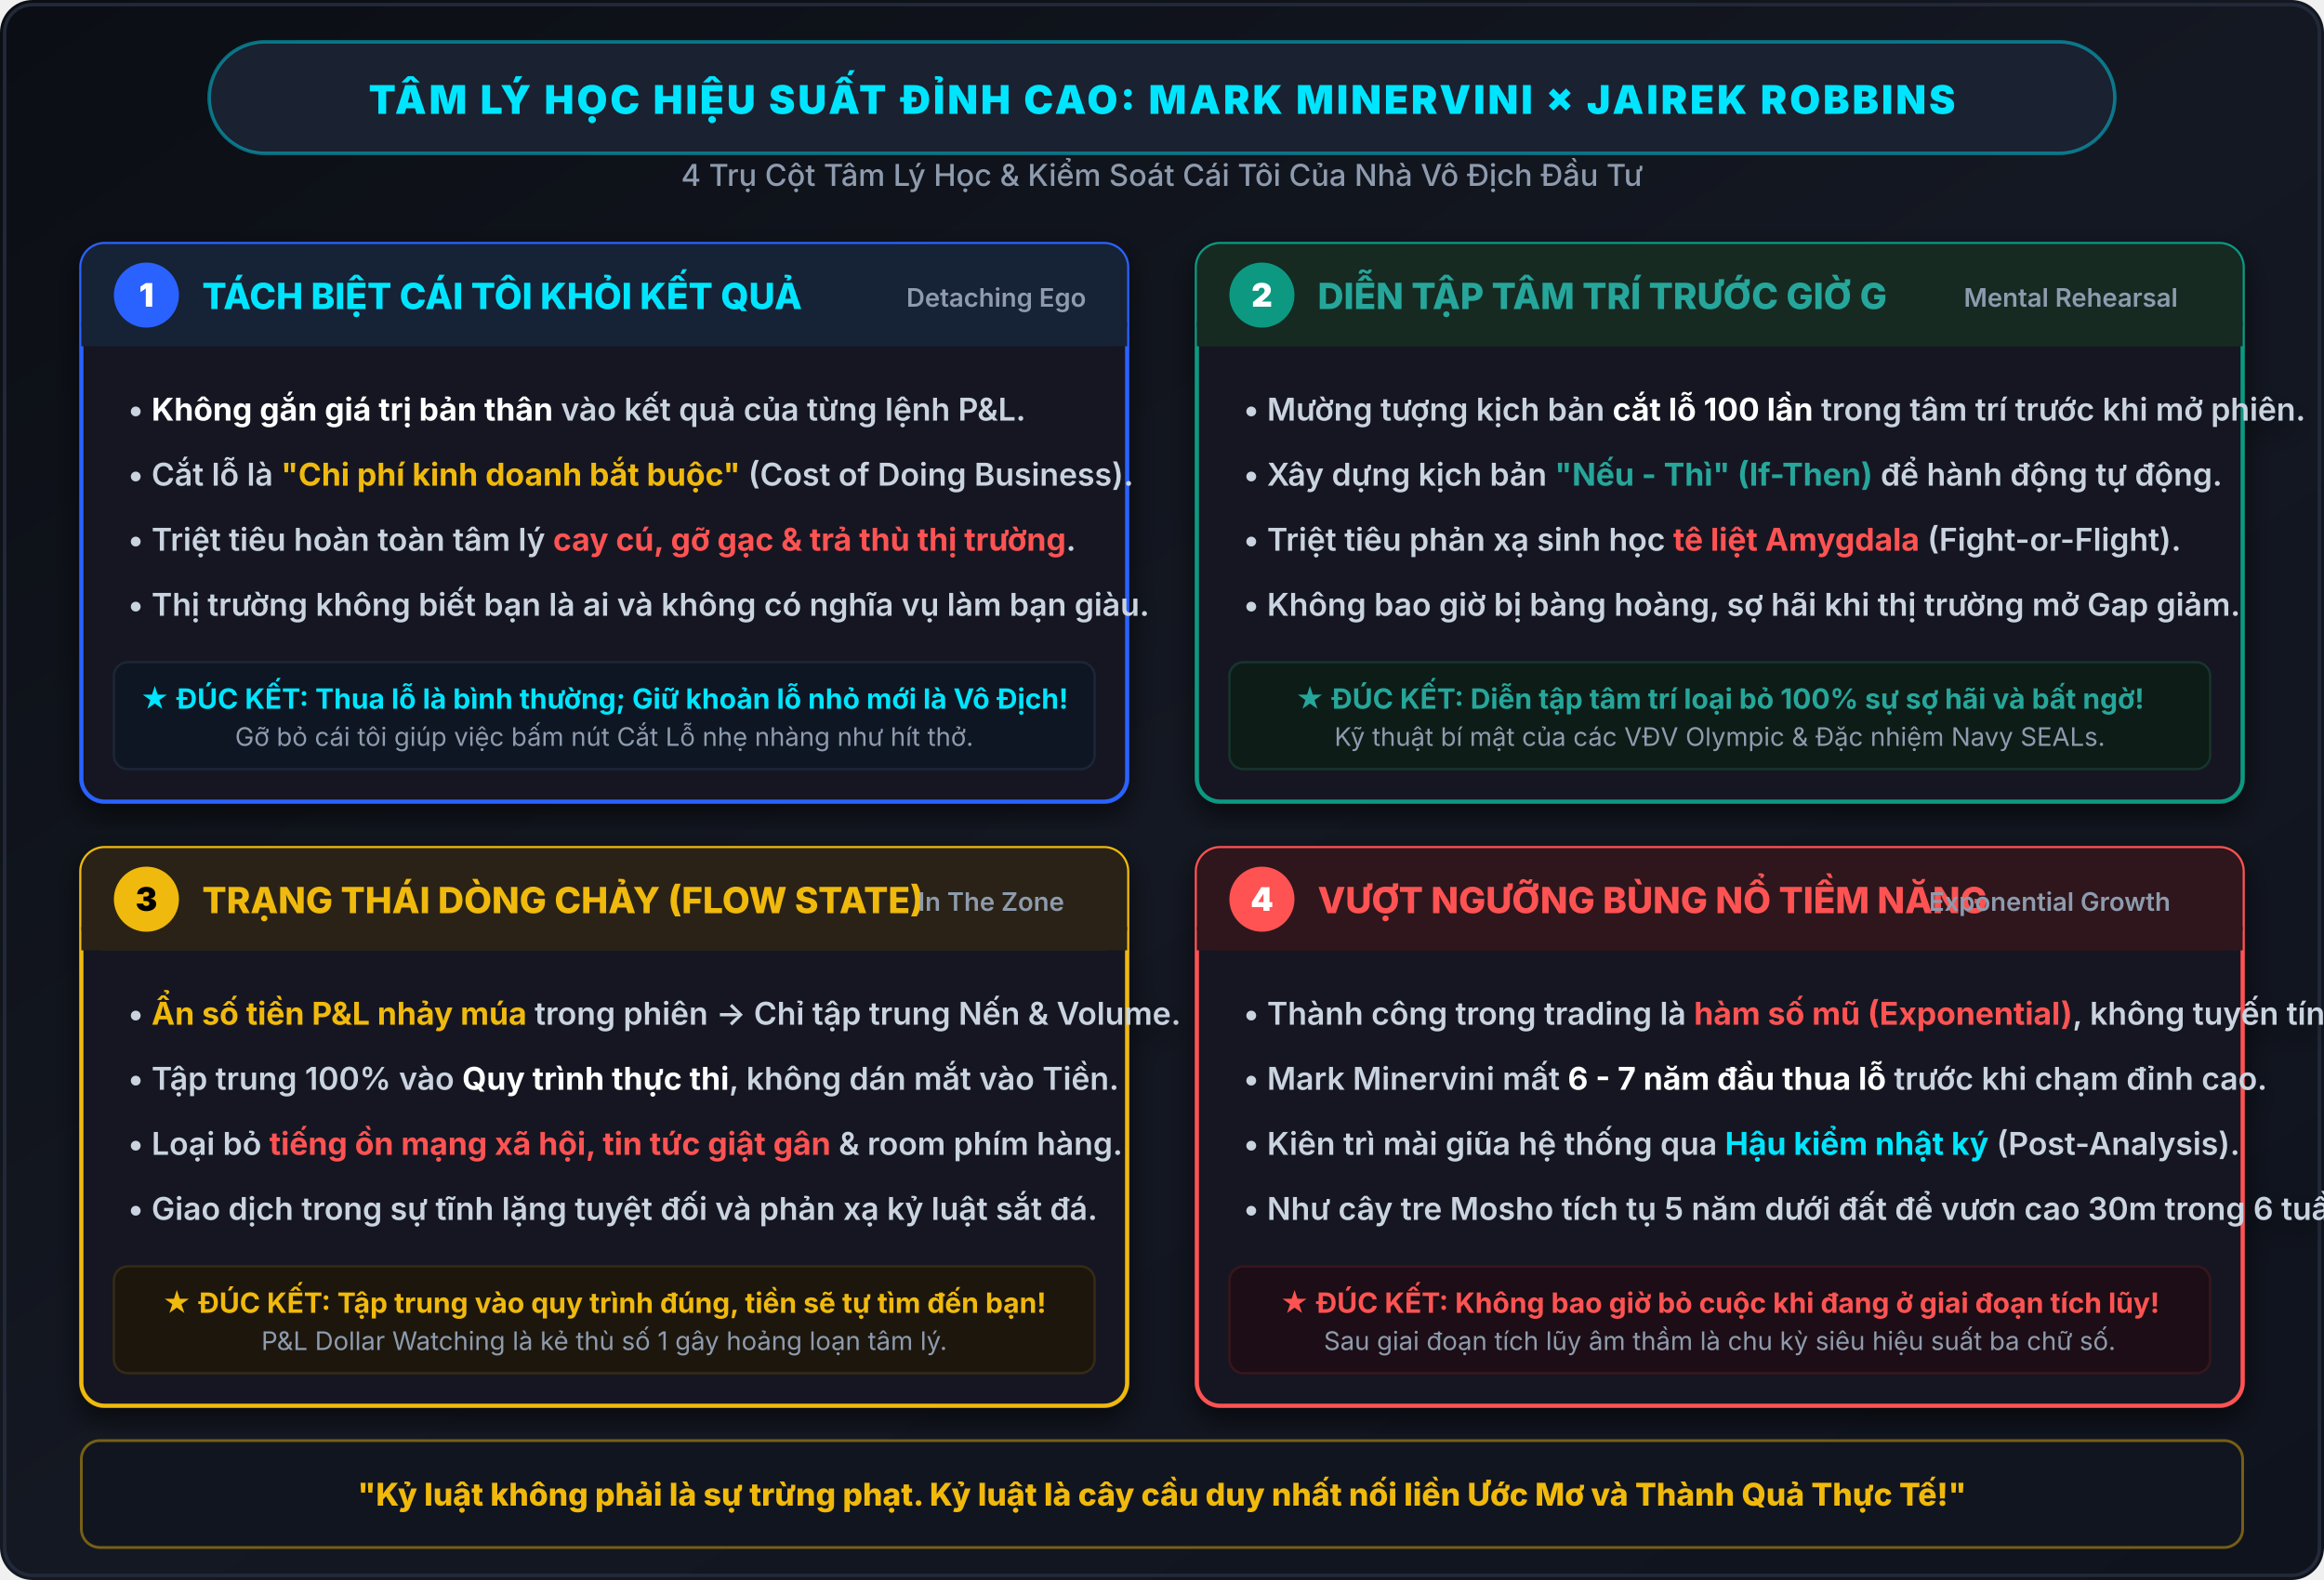
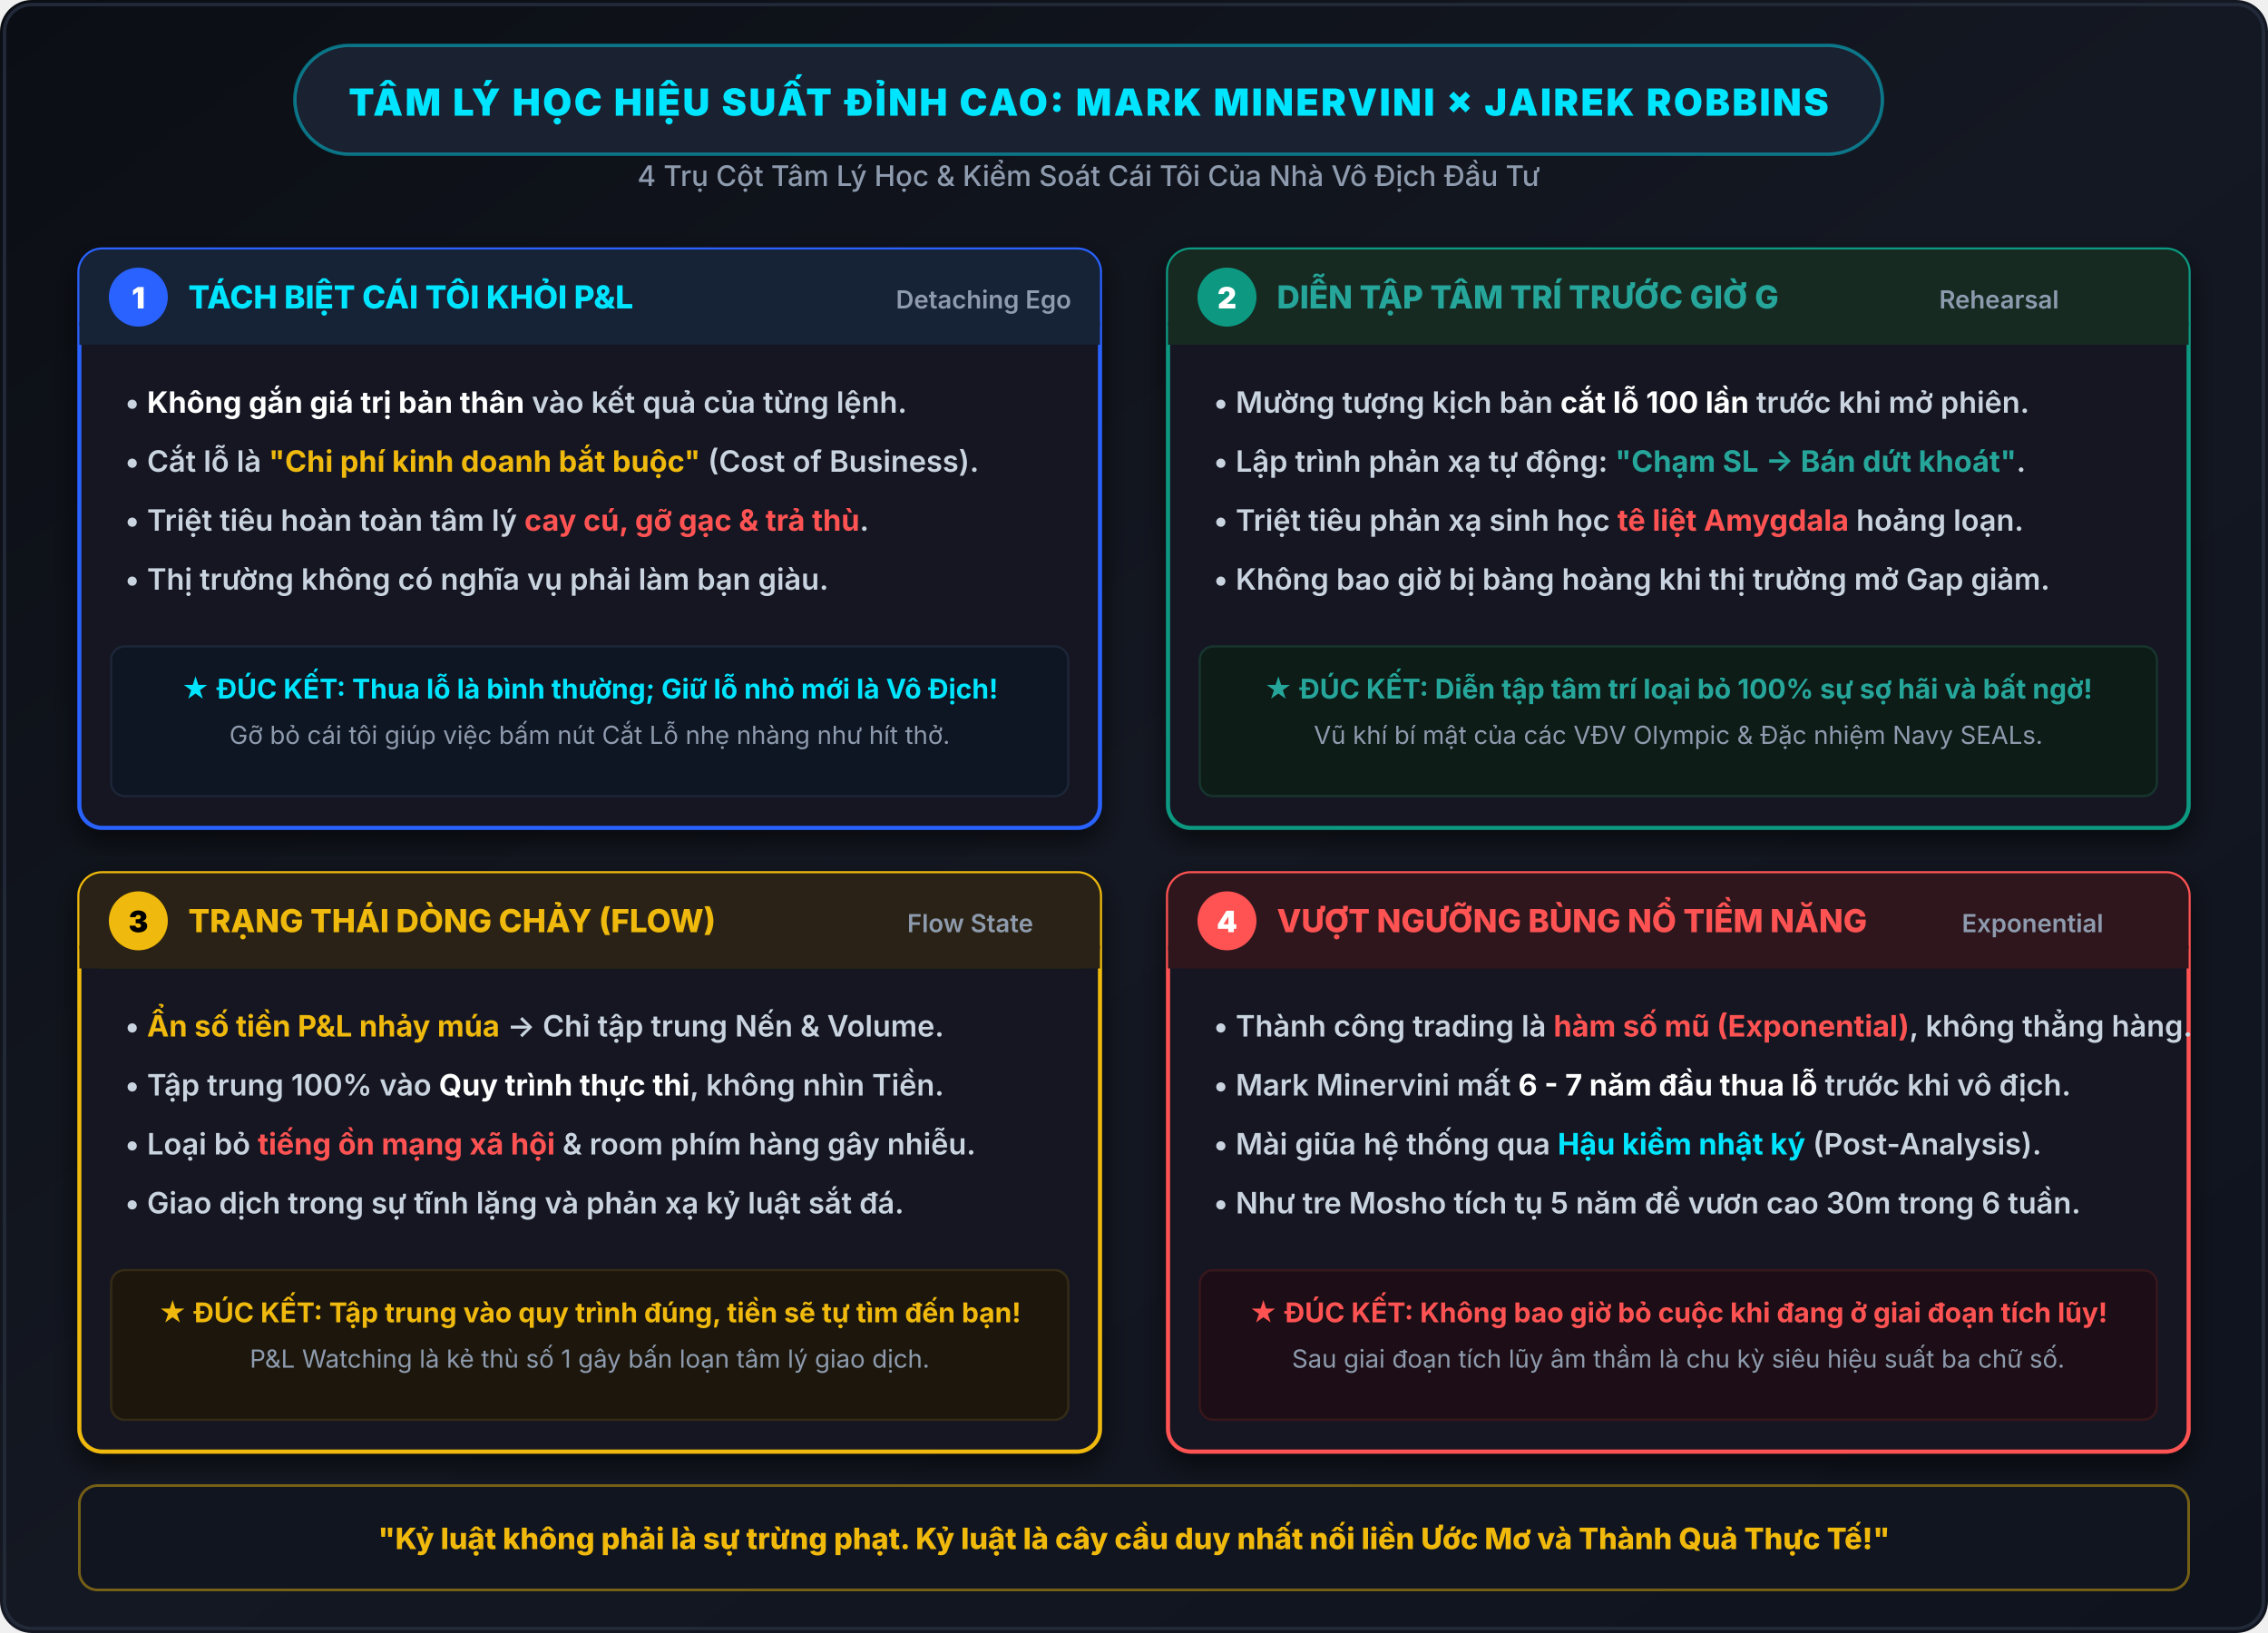
- <svg xmlns="http://www.w3.org/2000/svg" viewBox="0 0 1000 680" width="100%" height="100%">
+ <svg xmlns="http://www.w3.org/2000/svg" viewBox="0 0 1000 720" width="100%" height="100%">
  <defs>
    <linearGradient id="bg-iv" x1="0%" y1="0%" x2="100%" y2="100%">
      <stop offset="0%" stop-color="#0B0E14" />
      <stop offset="50%" stop-color="#141822" />
      <stop offset="100%" stop-color="#0F131D" />
    </linearGradient>
    <filter id="box-shadow" x="-5%" y="-5%" width="110%" height="110%">
      <feDropShadow dx="0" dy="5" stdDeviation="6" flood-color="#000" flood-opacity="0.6" />
    </filter>
  </defs>
-   <rect width="1000" height="680" fill="url(#bg-iv)" rx="14" />
-   <rect width="996" height="676" x="2" y="2" fill="none" stroke="#222938" stroke-width="1.5" rx="12" />
-   <g transform="translate(500, 42)" text-anchor="middle">
-     <rect x="-410" y="-24" width="820" height="48" rx="24" fill="#1A2130" stroke="rgba(0, 229, 255, 0.45)" stroke-width="1.5" />
-     <text y="7" font-family="'Inter', sans-serif" font-size="17" font-weight="900" fill="#00E5FF" letter-spacing="1.2">
+   <rect width="1000" height="720" fill="url(#bg-iv)" rx="14" />
+   <rect width="996" height="716" x="2" y="2" fill="none" stroke="#222938" stroke-width="1.5" rx="12" />
+   <g transform="translate(480, 44)" text-anchor="middle">
+     <rect x="-350" y="-24" width="700" height="48" rx="24" fill="#1A2130" stroke="rgba(0, 229, 255, 0.45)" stroke-width="1.5" />
+     <text y="7" font-family="'Inter', sans-serif" font-size="16.5" font-weight="900" fill="#00E5FF" letter-spacing="1">
      TÂM LÝ HỌC HIỆU SUẤT ĐỈNH CAO: MARK MINERVINI × JAIREK ROBBINS
    </text>
-     <text y="38" font-family="'Inter', sans-serif" font-size="13" font-weight="500" fill="#8E9BAE">
+     <text y="38" font-family="'Inter', sans-serif" font-size="12.5" font-weight="500" fill="#8E9BAE">
      4 Trụ Cột Tâm Lý Học &amp; Kiểm Soát Cái Tôi Của Nhà Vô Địch Đầu Tư
    </text>
  </g>
-   <g transform="translate(35, 105)" filter="url(#box-shadow)">
-     <rect width="450" height="240" rx="10" fill="#141822" stroke="#2962FF" stroke-width="1.8" />
-     <rect width="450" height="44" rx="10" fill="#182236" />
-     <path d="M 0 34 L 0 44 L 450 44 L 450 34 Z" fill="#182236" />
-     <circle cx="28" cy="22" r="14" fill="#2962FF" />
-     <text x="28" y="27" font-family="'Inter', sans-serif" font-size="14" font-weight="900" fill="#fff" text-anchor="middle">1</text>
-     <text x="52" y="28" font-family="'Inter', sans-serif" font-size="15.5" font-weight="800" fill="#00E5FF">TÁCH BIỆT CÁI TÔI KHỎI KẾT QUẢ</text>
-     <text x="355" y="27" font-family="'Inter', sans-serif" font-size="11" font-weight="600" fill="#8E9BAE">Detaching Ego</text>
-     <text x="20" y="76" font-family="'Inter', sans-serif" font-size="13.5" fill="#CAD4E0" font-weight="600">
-       • <tspan fill="#fff" font-weight="700">Không gắn giá trị bản thân</tspan> vào kết quả của từng lệnh P&amp;L.
+   <g transform="translate(35, 110)" filter="url(#box-shadow)">
+     <rect width="450" height="255" rx="10" fill="#141822" stroke="#2962FF" stroke-width="1.8" />
+     <rect width="450" height="42" rx="10" fill="#182236" />
+     <path d="M 0 32 L 0 42 L 450 42 L 450 32 Z" fill="#182236" />
+     <circle cx="26" cy="21" r="13" fill="#2962FF" />
+     <text x="26" y="26" font-family="'Inter', sans-serif" font-size="13" font-weight="900" fill="#fff" text-anchor="middle">1</text>
+     <text x="48" y="26" font-family="'Inter', sans-serif" font-size="14" font-weight="800" fill="#00E5FF">TÁCH BIỆT CÁI TÔI KHỎI P&amp;L</text>
+     <text x="360" y="26" font-family="'Inter', sans-serif" font-size="11" font-weight="600" fill="#8E9BAE">Detaching Ego</text>
+     <text x="20" y="72" font-family="'Inter', sans-serif" font-size="13" fill="#CAD4E0" font-weight="600">
+       • <tspan fill="#fff" font-weight="700">Không gắn giá trị bản thân</tspan> vào kết quả của từng lệnh.
    </text>
-     <text x="20" y="104" font-family="'Inter', sans-serif" font-size="13.5" fill="#CAD4E0" font-weight="600">
-       • Cắt lỗ là <tspan fill="#F0B90B" font-weight="700">"Chi phí kinh doanh bắt buộc"</tspan> (Cost of Doing Business).
+     <text x="20" y="98" font-family="'Inter', sans-serif" font-size="13" fill="#CAD4E0" font-weight="600">
+       • Cắt lỗ là <tspan fill="#F0B90B" font-weight="700">"Chi phí kinh doanh bắt buộc"</tspan> (Cost of Business).
    </text>
-     <text x="20" y="132" font-family="'Inter', sans-serif" font-size="13.5" fill="#CAD4E0" font-weight="600">
-       • Triệt tiêu hoàn toàn tâm lý <tspan fill="#FF5252" font-weight="700">cay cú, gỡ gạc &amp; trả thù thị trường</tspan>.
+     <text x="20" y="124" font-family="'Inter', sans-serif" font-size="13" fill="#CAD4E0" font-weight="600">
+       • Triệt tiêu hoàn toàn tâm lý <tspan fill="#FF5252" font-weight="700">cay cú, gỡ gạc &amp; trả thù</tspan>.
    </text>
-     <text x="20" y="160" font-family="'Inter', sans-serif" font-size="13.5" fill="#CAD4E0" font-weight="600">
-       • Thị trường không biết bạn là ai và không có nghĩa vụ làm bạn giàu.
+     <text x="20" y="150" font-family="'Inter', sans-serif" font-size="13" fill="#CAD4E0" font-weight="600">
+       • Thị trường không có nghĩa vụ phải làm bạn giàu.
    </text>
-     <rect x="14" y="180" width="422" height="46" rx="6" fill="#0F1420" stroke="#1D2638" stroke-width="1" />
-     <text x="225" y="200" font-family="'Inter', sans-serif" font-size="12" font-weight="700" fill="#00E5FF" text-anchor="middle">
-       ★ ĐÚC KẾT: Thua lỗ là bình thường; Giữ khoản lỗ nhỏ mới là Vô Địch!
+     <rect x="14" y="175" width="422" height="66" rx="6" fill="#0F1420" stroke="#1D2638" stroke-width="1" />
+     <text x="225" y="198" font-family="'Inter', sans-serif" font-size="12" font-weight="700" fill="#00E5FF" text-anchor="middle">
+       ★ ĐÚC KẾT: Thua lỗ là bình thường; Giữ lỗ nhỏ mới là Vô Địch!
    </text>
-     <text x="225" y="216" font-family="'Inter', sans-serif" font-size="11" fill="#8E9BAE" text-anchor="middle">
+     <text x="225" y="218" font-family="'Inter', sans-serif" font-size="11" fill="#8E9BAE" text-anchor="middle">
      Gỡ bỏ cái tôi giúp việc bấm nút Cắt Lỗ nhẹ nhàng như hít thở.
    </text>
  </g>
-   <g transform="translate(515, 105)" filter="url(#box-shadow)">
-     <rect width="450" height="240" rx="10" fill="#141822" stroke="#089981" stroke-width="1.8" />
-     <rect width="450" height="44" rx="10" fill="#122B24" />
-     <path d="M 0 34 L 0 44 L 450 44 L 450 34 Z" fill="#122B24" />
-     <circle cx="28" cy="22" r="14" fill="#089981" />
-     <text x="28" y="27" font-family="'Inter', sans-serif" font-size="14" font-weight="900" fill="#fff" text-anchor="middle">2</text>
-     <text x="52" y="28" font-family="'Inter', sans-serif" font-size="15.5" font-weight="800" fill="#26A69A">DIỄN TẬP TÂM TRÍ TRƯỚC GIỜ G</text>
-     <text x="330" y="27" font-family="'Inter', sans-serif" font-size="11" font-weight="600" fill="#8E9BAE">Mental Rehearsal</text>
-     <text x="20" y="76" font-family="'Inter', sans-serif" font-size="13.5" fill="#CAD4E0" font-weight="600">
-       • Mường tượng kịch bản <tspan fill="#fff" font-weight="700">cắt lỗ 100 lần</tspan> trong tâm trí trước khi mở phiên.
+   <g transform="translate(515, 110)" filter="url(#box-shadow)">
+     <rect width="450" height="255" rx="10" fill="#141822" stroke="#089981" stroke-width="1.8" />
+     <rect width="450" height="42" rx="10" fill="#122B24" />
+     <path d="M 0 32 L 0 42 L 450 42 L 450 32 Z" fill="#122B24" />
+     <circle cx="26" cy="21" r="13" fill="#089981" />
+     <text x="26" y="26" font-family="'Inter', sans-serif" font-size="13" font-weight="900" fill="#fff" text-anchor="middle">2</text>
+     <text x="48" y="26" font-family="'Inter', sans-serif" font-size="14" font-weight="800" fill="#26A69A">DIỄN TẬP TÂM TRÍ TRƯỚC GIỜ G</text>
+     <text x="340" y="26" font-family="'Inter', sans-serif" font-size="11" font-weight="600" fill="#8E9BAE">Rehearsal</text>
+     <text x="20" y="72" font-family="'Inter', sans-serif" font-size="13" fill="#CAD4E0" font-weight="600">
+       • Mường tượng kịch bản <tspan fill="#fff" font-weight="700">cắt lỗ 100 lần</tspan> trước khi mở phiên.
    </text>
-     <text x="20" y="104" font-family="'Inter', sans-serif" font-size="13.5" fill="#CAD4E0" font-weight="600">
-       • Xây dựng kịch bản <tspan fill="#26A69A" font-weight="700">"Nếu - Thì" (If-Then)</tspan> để hành động tự động.
+     <text x="20" y="98" font-family="'Inter', sans-serif" font-size="13" fill="#CAD4E0" font-weight="600">
+       • Lập trình phản xạ tự động: <tspan fill="#26A69A" font-weight="700">"Chạm SL -&gt; Bán dứt khoát"</tspan>.
    </text>
-     <text x="20" y="132" font-family="'Inter', sans-serif" font-size="13.5" fill="#CAD4E0" font-weight="600">
-       • Triệt tiêu phản xạ sinh học <tspan fill="#FF5252" font-weight="700">tê liệt Amygdala</tspan> (Fight-or-Flight).
+     <text x="20" y="124" font-family="'Inter', sans-serif" font-size="13" fill="#CAD4E0" font-weight="600">
+       • Triệt tiêu phản xạ sinh học <tspan fill="#FF5252" font-weight="700">tê liệt Amygdala</tspan> hoảng loạn.
    </text>
-     <text x="20" y="160" font-family="'Inter', sans-serif" font-size="13.5" fill="#CAD4E0" font-weight="600">
-       • Không bao giờ bị bàng hoàng, sợ hãi khi thị trường mở Gap giảm.
+     <text x="20" y="150" font-family="'Inter', sans-serif" font-size="13" fill="#CAD4E0" font-weight="600">
+       • Không bao giờ bị bàng hoàng khi thị trường mở Gap giảm.
    </text>
-     <rect x="14" y="180" width="422" height="46" rx="6" fill="#0C1B17" stroke="#16362E" stroke-width="1" />
-     <text x="225" y="200" font-family="'Inter', sans-serif" font-size="12" font-weight="700" fill="#26A69A" text-anchor="middle">
+     <rect x="14" y="175" width="422" height="66" rx="6" fill="#0C1B17" stroke="#16362E" stroke-width="1" />
+     <text x="225" y="198" font-family="'Inter', sans-serif" font-size="12" font-weight="700" fill="#26A69A" text-anchor="middle">
      ★ ĐÚC KẾT: Diễn tập tâm trí loại bỏ 100% sự sợ hãi và bất ngờ!
    </text>
-     <text x="225" y="216" font-family="'Inter', sans-serif" font-size="11" fill="#8E9BAE" text-anchor="middle">
-       Kỹ thuật bí mật của các VĐV Olympic &amp; Đặc nhiệm Navy SEALs.
+     <text x="225" y="218" font-family="'Inter', sans-serif" font-size="11" fill="#8E9BAE" text-anchor="middle">
+       Vũ khí bí mật của các VĐV Olympic &amp; Đặc nhiệm Navy SEALs.
    </text>
  </g>
-   <g transform="translate(35, 365)" filter="url(#box-shadow)">
-     <rect width="450" height="240" rx="10" fill="#141822" stroke="#F0B90B" stroke-width="1.8" />
-     <rect width="450" height="44" rx="10" fill="#292312" />
-     <path d="M 0 34 L 0 44 L 450 44 L 450 34 Z" fill="#292312" />
-     <circle cx="28" cy="22" r="14" fill="#F0B90B" />
-     <text x="28" y="27" font-family="'Inter', sans-serif" font-size="14" font-weight="900" fill="#000" text-anchor="middle">3</text>
-     <text x="52" y="28" font-family="'Inter', sans-serif" font-size="15.5" font-weight="800" fill="#F0B90B">TRẠNG THÁI DÒNG CHẢY (FLOW STATE)</text>
-     <text x="360" y="27" font-family="'Inter', sans-serif" font-size="11" font-weight="600" fill="#8E9BAE">In The Zone</text>
-     <text x="20" y="76" font-family="'Inter', sans-serif" font-size="13.5" fill="#CAD4E0" font-weight="600">
-       • <tspan fill="#F0B90B" font-weight="700">Ẩn số tiền P&amp;L nhảy múa</tspan> trong phiên -&gt; Chỉ tập trung Nến &amp; Volume.
+   <g transform="translate(35, 385)" filter="url(#box-shadow)">
+     <rect width="450" height="255" rx="10" fill="#141822" stroke="#F0B90B" stroke-width="1.8" />
+     <rect width="450" height="42" rx="10" fill="#292312" />
+     <path d="M 0 32 L 0 42 L 450 42 L 450 32 Z" fill="#292312" />
+     <circle cx="26" cy="21" r="13" fill="#F0B90B" />
+     <text x="26" y="26" font-family="'Inter', sans-serif" font-size="13" font-weight="900" fill="#000" text-anchor="middle">3</text>
+     <text x="48" y="26" font-family="'Inter', sans-serif" font-size="14" font-weight="800" fill="#F0B90B">TRẠNG THÁI DÒNG CHẢY (FLOW)</text>
+     <text x="365" y="26" font-family="'Inter', sans-serif" font-size="11" font-weight="600" fill="#8E9BAE">Flow State</text>
+     <text x="20" y="72" font-family="'Inter', sans-serif" font-size="13" fill="#CAD4E0" font-weight="600">
+       • <tspan fill="#F0B90B" font-weight="700">Ẩn số tiền P&amp;L nhảy múa</tspan> -&gt; Chỉ tập trung Nến &amp; Volume.
    </text>
-     <text x="20" y="104" font-family="'Inter', sans-serif" font-size="13.5" fill="#CAD4E0" font-weight="600">
-       • Tập trung 100% vào <tspan fill="#fff" font-weight="700">Quy trình thực thi</tspan>, không dán mắt vào Tiền.
+     <text x="20" y="98" font-family="'Inter', sans-serif" font-size="13" fill="#CAD4E0" font-weight="600">
+       • Tập trung 100% vào <tspan fill="#fff" font-weight="700">Quy trình thực thi</tspan>, không nhìn Tiền.
    </text>
-     <text x="20" y="132" font-family="'Inter', sans-serif" font-size="13.5" fill="#CAD4E0" font-weight="600">
-       • Loại bỏ <tspan fill="#FF5252" font-weight="700">tiếng ồn mạng xã hội, tin tức giật gân</tspan> &amp; room phím hàng.
+     <text x="20" y="124" font-family="'Inter', sans-serif" font-size="13" fill="#CAD4E0" font-weight="600">
+       • Loại bỏ <tspan fill="#FF5252" font-weight="700">tiếng ồn mạng xã hội</tspan> &amp; room phím hàng gây nhiễu.
    </text>
-     <text x="20" y="160" font-family="'Inter', sans-serif" font-size="13.5" fill="#CAD4E0" font-weight="600">
-       • Giao dịch trong sự tĩnh lặng tuyệt đối và phản xạ kỷ luật sắt đá.
+     <text x="20" y="150" font-family="'Inter', sans-serif" font-size="13" fill="#CAD4E0" font-weight="600">
+       • Giao dịch trong sự tĩnh lặng và phản xạ kỷ luật sắt đá.
    </text>
-     <rect x="14" y="180" width="422" height="46" rx="6" fill="#1C180E" stroke="#362C15" stroke-width="1" />
-     <text x="225" y="200" font-family="'Inter', sans-serif" font-size="12" font-weight="700" fill="#F0B90B" text-anchor="middle">
+     <rect x="14" y="175" width="422" height="66" rx="6" fill="#1C180E" stroke="#362C15" stroke-width="1" />
+     <text x="225" y="198" font-family="'Inter', sans-serif" font-size="12" font-weight="700" fill="#F0B90B" text-anchor="middle">
      ★ ĐÚC KẾT: Tập trung vào quy trình đúng, tiền sẽ tự tìm đến bạn!
    </text>
-     <text x="225" y="216" font-family="'Inter', sans-serif" font-size="11" fill="#8E9BAE" text-anchor="middle">
-       P&amp;L Dollar Watching là kẻ thù số 1 gây hoảng loạn tâm lý.
+     <text x="225" y="218" font-family="'Inter', sans-serif" font-size="11" fill="#8E9BAE" text-anchor="middle">
+       P&amp;L Watching là kẻ thù số 1 gây bấn loạn tâm lý giao dịch.
    </text>
  </g>
-   <g transform="translate(515, 365)" filter="url(#box-shadow)">
-     <rect width="450" height="240" rx="10" fill="#141822" stroke="#FF5252" stroke-width="1.8" />
-     <rect width="450" height="44" rx="10" fill="#2E181D" />
-     <path d="M 0 34 L 0 44 L 450 44 L 450 34 Z" fill="#2E181D" />
-     <circle cx="28" cy="22" r="14" fill="#FF5252" />
-     <text x="28" y="27" font-family="'Inter', sans-serif" font-size="14" font-weight="900" fill="#fff" text-anchor="middle">4</text>
-     <text x="52" y="28" font-family="'Inter', sans-serif" font-size="15.5" font-weight="800" fill="#FF5252">VƯỢT NGƯỠNG BÙNG NỔ TIỀM NĂNG</text>
-     <text x="315" y="27" font-family="'Inter', sans-serif" font-size="11" font-weight="600" fill="#8E9BAE">Exponential Growth</text>
-     <text x="20" y="76" font-family="'Inter', sans-serif" font-size="13.5" fill="#CAD4E0" font-weight="600">
-       • Thành công trong trading là <tspan fill="#FF5252" font-weight="700">hàm số mũ (Exponential)</tspan>, không tuyến tính.
+   <g transform="translate(515, 385)" filter="url(#box-shadow)">
+     <rect width="450" height="255" rx="10" fill="#141822" stroke="#FF5252" stroke-width="1.8" />
+     <rect width="450" height="42" rx="10" fill="#2E181D" />
+     <path d="M 0 32 L 0 42 L 450 42 L 450 32 Z" fill="#2E181D" />
+     <circle cx="26" cy="21" r="13" fill="#FF5252" />
+     <text x="26" y="26" font-family="'Inter', sans-serif" font-size="13" font-weight="900" fill="#fff" text-anchor="middle">4</text>
+     <text x="48" y="26" font-family="'Inter', sans-serif" font-size="14" font-weight="800" fill="#FF5252">VƯỢT NGƯỠNG BÙNG NỔ TIỀM NĂNG</text>
+     <text x="350" y="26" font-family="'Inter', sans-serif" font-size="11" font-weight="600" fill="#8E9BAE">Exponential</text>
+     <text x="20" y="72" font-family="'Inter', sans-serif" font-size="13" fill="#CAD4E0" font-weight="600">
+       • Thành công trading là <tspan fill="#FF5252" font-weight="700">hàm số mũ (Exponential)</tspan>, không thẳng hàng.
    </text>
-     <text x="20" y="104" font-family="'Inter', sans-serif" font-size="13.5" fill="#CAD4E0" font-weight="600">
-       • Mark Minervini mất <tspan fill="#fff" font-weight="700">6 - 7 năm đầu thua lỗ</tspan> trước khi chạm đỉnh cao.
+     <text x="20" y="98" font-family="'Inter', sans-serif" font-size="13" fill="#CAD4E0" font-weight="600">
+       • Mark Minervini mất <tspan fill="#fff" font-weight="700">6 - 7 năm đầu thua lỗ</tspan> trước khi vô địch.
    </text>
-     <text x="20" y="132" font-family="'Inter', sans-serif" font-size="13.5" fill="#CAD4E0" font-weight="600">
-       • Kiên trì mài giũa hệ thống qua <tspan fill="#00E5FF" font-weight="700">Hậu kiểm nhật ký</tspan> (Post-Analysis).
+     <text x="20" y="124" font-family="'Inter', sans-serif" font-size="13" fill="#CAD4E0" font-weight="600">
+       • Mài giũa hệ thống qua <tspan fill="#00E5FF" font-weight="700">Hậu kiểm nhật ký</tspan> (Post-Analysis).
    </text>
-     <text x="20" y="160" font-family="'Inter', sans-serif" font-size="13.5" fill="#CAD4E0" font-weight="600">
-       • Như cây tre Mosho tích tụ 5 năm dưới đất để vươn cao 30m trong 6 tuần.
+     <text x="20" y="150" font-family="'Inter', sans-serif" font-size="13" fill="#CAD4E0" font-weight="600">
+       • Như tre Mosho tích tụ 5 năm để vươn cao 30m trong 6 tuần.
    </text>
-     <rect x="14" y="180" width="422" height="46" rx="6" fill="#1C1014" stroke="#38181E" stroke-width="1" />
-     <text x="225" y="200" font-family="'Inter', sans-serif" font-size="12" font-weight="700" fill="#FF5252" text-anchor="middle">
+     <rect x="14" y="175" width="422" height="66" rx="6" fill="#1C1014" stroke="#38181E" stroke-width="1" />
+     <text x="225" y="198" font-family="'Inter', sans-serif" font-size="12" font-weight="700" fill="#FF5252" text-anchor="middle">
      ★ ĐÚC KẾT: Không bao giờ bỏ cuộc khi đang ở giai đoạn tích lũy!
    </text>
-     <text x="225" y="216" font-family="'Inter', sans-serif" font-size="11" fill="#8E9BAE" text-anchor="middle">
+     <text x="225" y="218" font-family="'Inter', sans-serif" font-size="11" fill="#8E9BAE" text-anchor="middle">
      Sau giai đoạn tích lũy âm thầm là chu kỳ siêu hiệu suất ba chữ số.
    </text>
  </g>
-   <g transform="translate(35, 620)">
+   <g transform="translate(35, 655)">
    <rect width="930" height="46" rx="8" fill="#101520" stroke="rgba(240, 185, 11, 0.45)" stroke-width="1.2" />
-     <text x="465" y="28" font-family="'Inter', sans-serif" font-size="13.5" font-weight="800" fill="#F0B90B" text-anchor="middle">
+     <text x="465" y="28" font-family="'Inter', sans-serif" font-size="13" font-weight="800" fill="#F0B90B" text-anchor="middle">
      "Kỷ luật không phải là sự trừng phạt. Kỷ luật là cây cầu duy nhất nối liền Ước Mơ và Thành Quả Thực Tế!"
    </text>
  </g>
</svg>
